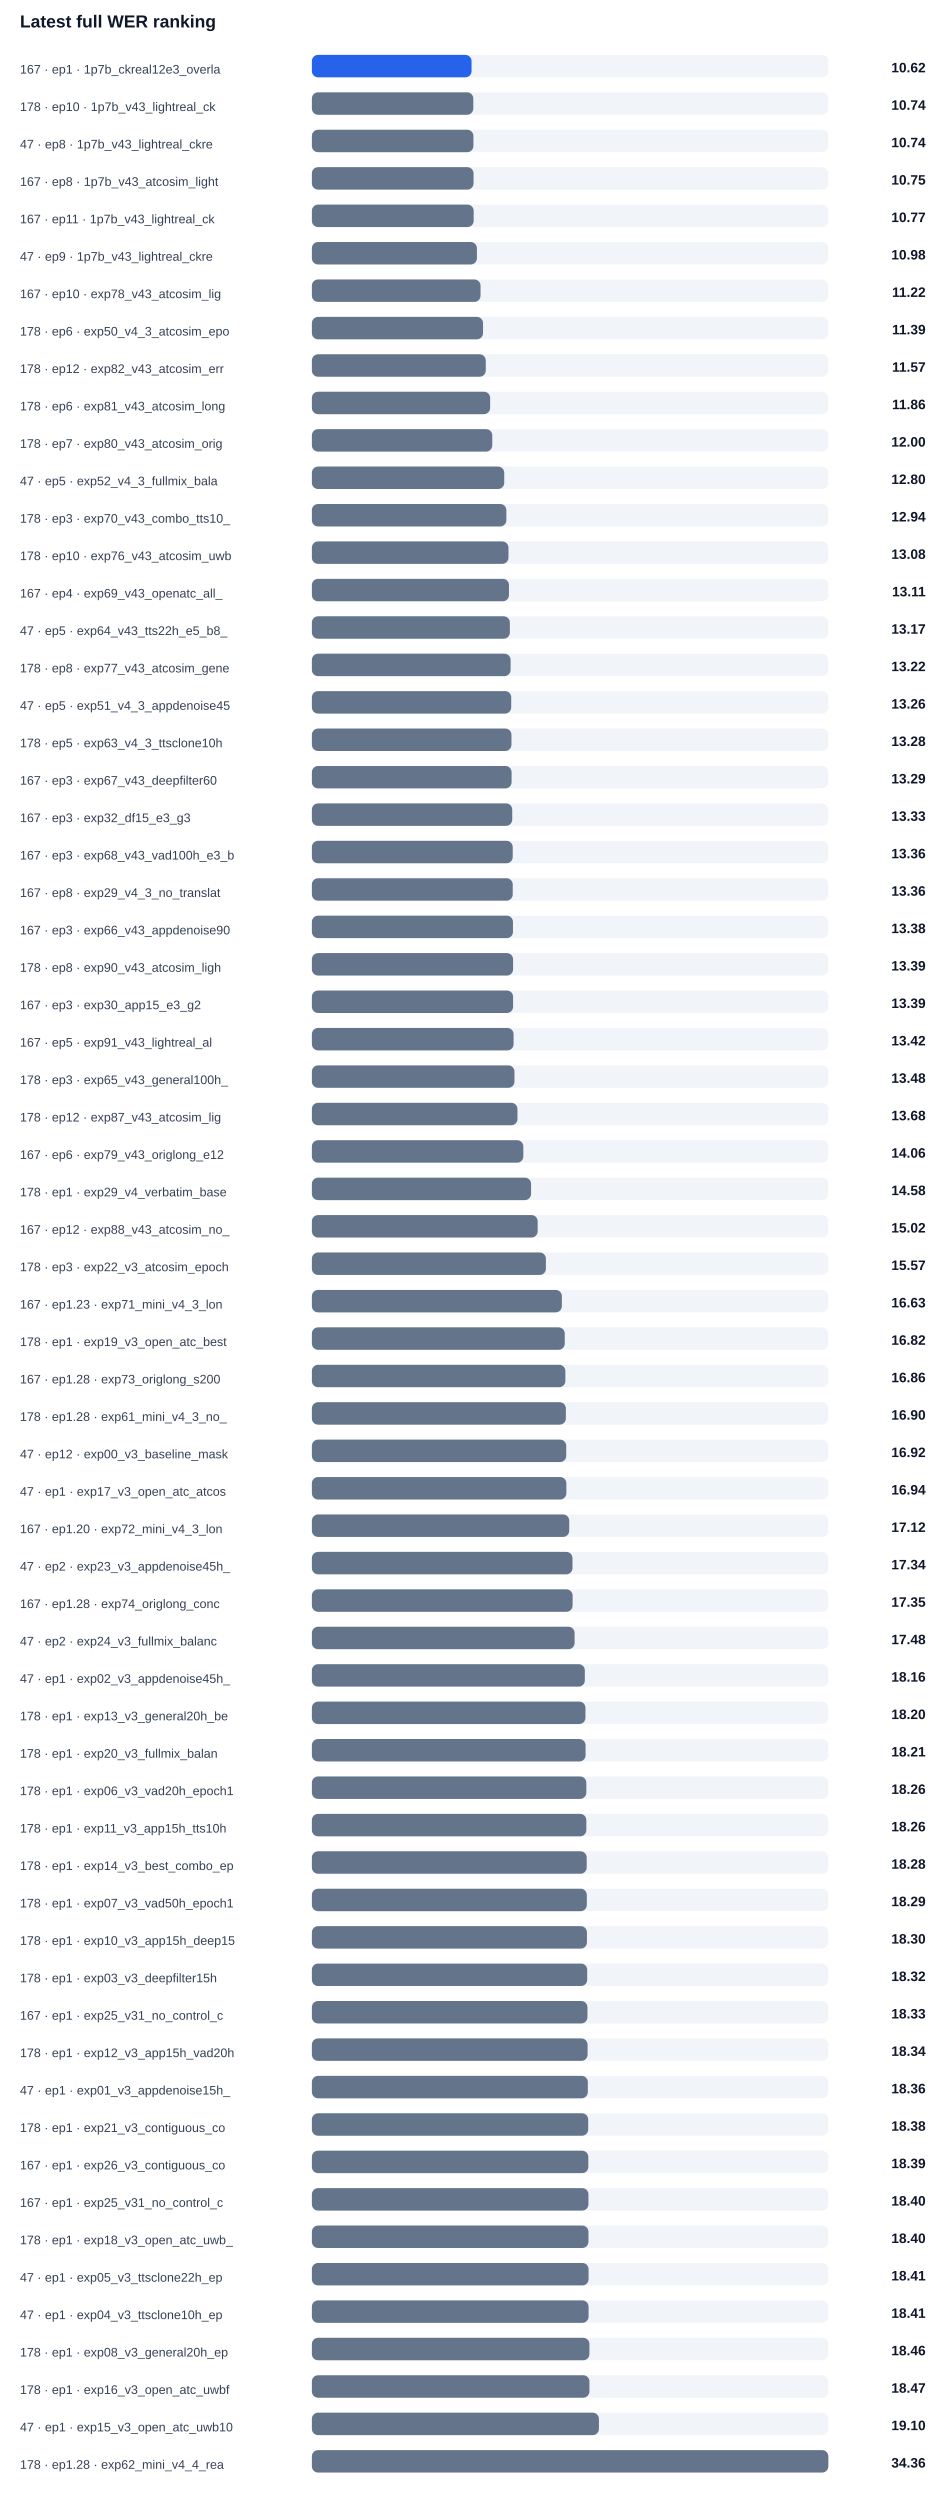
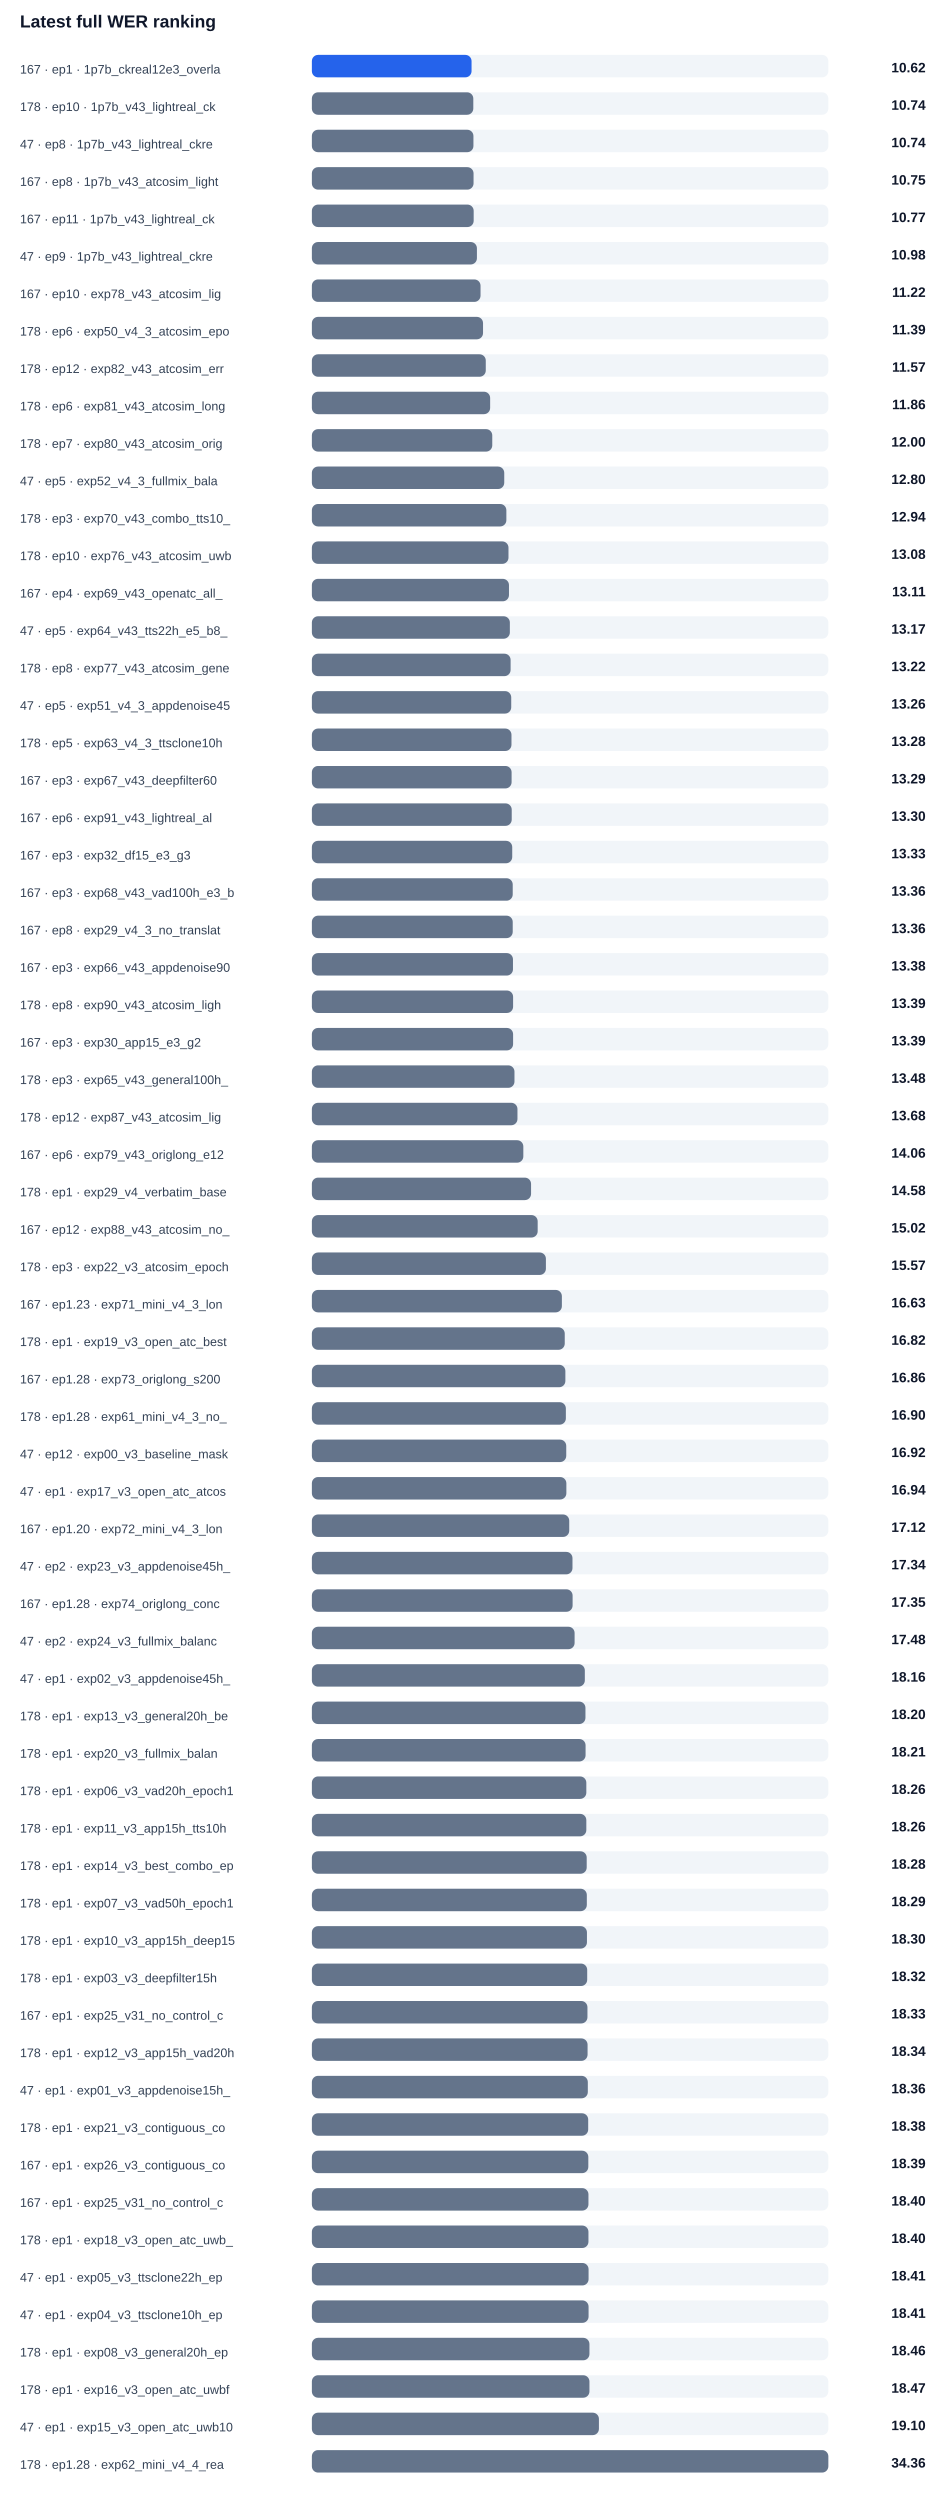
<svg xmlns="http://www.w3.org/2000/svg" width="100%" viewBox="0 0 760 2004" style="max-width:760px;background:#ffffff;border:1px solid #e5e7eb;border-radius:10px;">
  <text x="16.0" y="22.0" font-size="14" fill="#0f172a" text-anchor="start" font-family="Arial, sans-serif" font-weight="700">Latest full WER ranking</text>
  <text x="16.0" y="59.0" font-size="10" fill="#334155" text-anchor="start" font-family="Arial, sans-serif" font-weight="400">167 · ep1 · 1p7b_ckreal12e3_overla</text>
  <rect x="250" y="44" width="414" height="18" rx="5" fill="#f1f5f9" />
  <rect x="250" y="44" width="128.0" height="18" rx="5" fill="#2563eb" />
  <text x="742.0" y="58.0" font-size="11" fill="#0f172a" text-anchor="end" font-family="Arial, sans-serif" font-weight="700">10.62</text>
  <text x="16.0" y="89.0" font-size="10" fill="#334155" text-anchor="start" font-family="Arial, sans-serif" font-weight="400">178 · ep10 · 1p7b_v43_lightreal_ck</text>
  <rect x="250" y="74" width="414" height="18" rx="5" fill="#f1f5f9" />
  <rect x="250" y="74" width="129.4" height="18" rx="5" fill="#64748b" />
  <text x="742.0" y="88.0" font-size="11" fill="#0f172a" text-anchor="end" font-family="Arial, sans-serif" font-weight="700">10.74</text>
  <text x="16.0" y="119.0" font-size="10" fill="#334155" text-anchor="start" font-family="Arial, sans-serif" font-weight="400">47 · ep8 · 1p7b_v43_lightreal_ckre</text>
  <rect x="250" y="104" width="414" height="18" rx="5" fill="#f1f5f9" />
  <rect x="250" y="104" width="129.5" height="18" rx="5" fill="#64748b" />
  <text x="742.0" y="118.0" font-size="11" fill="#0f172a" text-anchor="end" font-family="Arial, sans-serif" font-weight="700">10.74</text>
  <text x="16.0" y="149.0" font-size="10" fill="#334155" text-anchor="start" font-family="Arial, sans-serif" font-weight="400">167 · ep8 · 1p7b_v43_atcosim_light</text>
  <rect x="250" y="134" width="414" height="18" rx="5" fill="#f1f5f9" />
  <rect x="250" y="134" width="129.6" height="18" rx="5" fill="#64748b" />
  <text x="742.0" y="148.0" font-size="11" fill="#0f172a" text-anchor="end" font-family="Arial, sans-serif" font-weight="700">10.75</text>
  <text x="16.0" y="179.0" font-size="10" fill="#334155" text-anchor="start" font-family="Arial, sans-serif" font-weight="400">167 · ep11 · 1p7b_v43_lightreal_ck</text>
  <rect x="250" y="164" width="414" height="18" rx="5" fill="#f1f5f9" />
  <rect x="250" y="164" width="129.7" height="18" rx="5" fill="#64748b" />
  <text x="742.0" y="178.0" font-size="11" fill="#0f172a" text-anchor="end" font-family="Arial, sans-serif" font-weight="700">10.77</text>
  <text x="16.0" y="209.0" font-size="10" fill="#334155" text-anchor="start" font-family="Arial, sans-serif" font-weight="400">47 · ep9 · 1p7b_v43_lightreal_ckre</text>
  <rect x="250" y="194" width="414" height="18" rx="5" fill="#f1f5f9" />
  <rect x="250" y="194" width="132.3" height="18" rx="5" fill="#64748b" />
  <text x="742.0" y="208.0" font-size="11" fill="#0f172a" text-anchor="end" font-family="Arial, sans-serif" font-weight="700">10.98</text>
  <text x="16.0" y="239.0" font-size="10" fill="#334155" text-anchor="start" font-family="Arial, sans-serif" font-weight="400">167 · ep10 · exp78_v43_atcosim_lig</text>
  <rect x="250" y="224" width="414" height="18" rx="5" fill="#f1f5f9" />
  <rect x="250" y="224" width="135.2" height="18" rx="5" fill="#64748b" />
  <text x="742.0" y="238.0" font-size="11" fill="#0f172a" text-anchor="end" font-family="Arial, sans-serif" font-weight="700">11.22</text>
  <text x="16.0" y="269.0" font-size="10" fill="#334155" text-anchor="start" font-family="Arial, sans-serif" font-weight="400">178 · ep6 · exp50_v4_3_atcosim_epo</text>
  <rect x="250" y="254" width="414" height="18" rx="5" fill="#f1f5f9" />
  <rect x="250" y="254" width="137.2" height="18" rx="5" fill="#64748b" />
  <text x="742.0" y="268.0" font-size="11" fill="#0f172a" text-anchor="end" font-family="Arial, sans-serif" font-weight="700">11.39</text>
  <text x="16.0" y="299.0" font-size="10" fill="#334155" text-anchor="start" font-family="Arial, sans-serif" font-weight="400">178 · ep12 · exp82_v43_atcosim_err</text>
  <rect x="250" y="284" width="414" height="18" rx="5" fill="#f1f5f9" />
  <rect x="250" y="284" width="139.4" height="18" rx="5" fill="#64748b" />
  <text x="742.0" y="298.0" font-size="11" fill="#0f172a" text-anchor="end" font-family="Arial, sans-serif" font-weight="700">11.57</text>
  <text x="16.0" y="329.0" font-size="10" fill="#334155" text-anchor="start" font-family="Arial, sans-serif" font-weight="400">178 · ep6 · exp81_v43_atcosim_long</text>
  <rect x="250" y="314" width="414" height="18" rx="5" fill="#f1f5f9" />
  <rect x="250" y="314" width="142.9" height="18" rx="5" fill="#64748b" />
  <text x="742.0" y="328.0" font-size="11" fill="#0f172a" text-anchor="end" font-family="Arial, sans-serif" font-weight="700">11.86</text>
  <text x="16.0" y="359.0" font-size="10" fill="#334155" text-anchor="start" font-family="Arial, sans-serif" font-weight="400">178 · ep7 · exp80_v43_atcosim_orig</text>
  <rect x="250" y="344" width="414" height="18" rx="5" fill="#f1f5f9" />
  <rect x="250" y="344" width="144.6" height="18" rx="5" fill="#64748b" />
  <text x="742.0" y="358.0" font-size="11" fill="#0f172a" text-anchor="end" font-family="Arial, sans-serif" font-weight="700">12.00</text>
  <text x="16.0" y="389.0" font-size="10" fill="#334155" text-anchor="start" font-family="Arial, sans-serif" font-weight="400">47 · ep5 · exp52_v4_3_fullmix_bala</text>
  <rect x="250" y="374" width="414" height="18" rx="5" fill="#f1f5f9" />
  <rect x="250" y="374" width="154.2" height="18" rx="5" fill="#64748b" />
  <text x="742.0" y="388.0" font-size="11" fill="#0f172a" text-anchor="end" font-family="Arial, sans-serif" font-weight="700">12.80</text>
  <text x="16.0" y="419.0" font-size="10" fill="#334155" text-anchor="start" font-family="Arial, sans-serif" font-weight="400">178 · ep3 · exp70_v43_combo_tts10_</text>
  <rect x="250" y="404" width="414" height="18" rx="5" fill="#f1f5f9" />
  <rect x="250" y="404" width="155.9" height="18" rx="5" fill="#64748b" />
  <text x="742.0" y="418.0" font-size="11" fill="#0f172a" text-anchor="end" font-family="Arial, sans-serif" font-weight="700">12.94</text>
  <text x="16.0" y="449.0" font-size="10" fill="#334155" text-anchor="start" font-family="Arial, sans-serif" font-weight="400">178 · ep10 · exp76_v43_atcosim_uwb</text>
  <rect x="250" y="434" width="414" height="18" rx="5" fill="#f1f5f9" />
  <rect x="250" y="434" width="157.6" height="18" rx="5" fill="#64748b" />
  <text x="742.0" y="448.0" font-size="11" fill="#0f172a" text-anchor="end" font-family="Arial, sans-serif" font-weight="700">13.08</text>
  <text x="16.0" y="479.0" font-size="10" fill="#334155" text-anchor="start" font-family="Arial, sans-serif" font-weight="400">167 · ep4 · exp69_v43_openatc_all_</text>
  <rect x="250" y="464" width="414" height="18" rx="5" fill="#f1f5f9" />
  <rect x="250" y="464" width="158.0" height="18" rx="5" fill="#64748b" />
  <text x="742.0" y="478.0" font-size="11" fill="#0f172a" text-anchor="end" font-family="Arial, sans-serif" font-weight="700">13.11</text>
  <text x="16.0" y="509.0" font-size="10" fill="#334155" text-anchor="start" font-family="Arial, sans-serif" font-weight="400">47 · ep5 · exp64_v43_tts22h_e5_b8_</text>
  <rect x="250" y="494" width="414" height="18" rx="5" fill="#f1f5f9" />
  <rect x="250" y="494" width="158.7" height="18" rx="5" fill="#64748b" />
  <text x="742.0" y="508.0" font-size="11" fill="#0f172a" text-anchor="end" font-family="Arial, sans-serif" font-weight="700">13.17</text>
  <text x="16.0" y="539.0" font-size="10" fill="#334155" text-anchor="start" font-family="Arial, sans-serif" font-weight="400">178 · ep8 · exp77_v43_atcosim_gene</text>
  <rect x="250" y="524" width="414" height="18" rx="5" fill="#f1f5f9" />
  <rect x="250" y="524" width="159.3" height="18" rx="5" fill="#64748b" />
  <text x="742.0" y="538.0" font-size="11" fill="#0f172a" text-anchor="end" font-family="Arial, sans-serif" font-weight="700">13.22</text>
  <text x="16.0" y="569.0" font-size="10" fill="#334155" text-anchor="start" font-family="Arial, sans-serif" font-weight="400">47 · ep5 · exp51_v4_3_appdenoise45</text>
  <rect x="250" y="554" width="414" height="18" rx="5" fill="#f1f5f9" />
  <rect x="250" y="554" width="159.8" height="18" rx="5" fill="#64748b" />
  <text x="742.0" y="568.0" font-size="11" fill="#0f172a" text-anchor="end" font-family="Arial, sans-serif" font-weight="700">13.26</text>
  <text x="16.0" y="599.0" font-size="10" fill="#334155" text-anchor="start" font-family="Arial, sans-serif" font-weight="400">178 · ep5 · exp63_v4_3_ttsclone10h</text>
  <rect x="250" y="584" width="414" height="18" rx="5" fill="#f1f5f9" />
  <rect x="250" y="584" width="160.0" height="18" rx="5" fill="#64748b" />
  <text x="742.0" y="598.0" font-size="11" fill="#0f172a" text-anchor="end" font-family="Arial, sans-serif" font-weight="700">13.28</text>
  <text x="16.0" y="629.0" font-size="10" fill="#334155" text-anchor="start" font-family="Arial, sans-serif" font-weight="400">167 · ep3 · exp67_v43_deepfilter60</text>
  <rect x="250" y="614" width="414" height="18" rx="5" fill="#f1f5f9" />
  <rect x="250" y="614" width="160.1" height="18" rx="5" fill="#64748b" />
  <text x="742.0" y="628.0" font-size="11" fill="#0f172a" text-anchor="end" font-family="Arial, sans-serif" font-weight="700">13.29</text>
-   <text x="16.0" y="659.0" font-size="10" fill="#334155" text-anchor="start" font-family="Arial, sans-serif" font-weight="400">167 · ep3 · exp32_df15_e3_g3</text>
+   <text x="16.0" y="659.0" font-size="10" fill="#334155" text-anchor="start" font-family="Arial, sans-serif" font-weight="400">167 · ep6 · exp91_v43_lightreal_al</text>
  <rect x="250" y="644" width="414" height="18" rx="5" fill="#f1f5f9" />
-   <rect x="250" y="644" width="160.6" height="18" rx="5" fill="#64748b" />
-   <text x="742.0" y="658.0" font-size="11" fill="#0f172a" text-anchor="end" font-family="Arial, sans-serif" font-weight="700">13.33</text>
-   <text x="16.0" y="689.0" font-size="10" fill="#334155" text-anchor="start" font-family="Arial, sans-serif" font-weight="400">167 · ep3 · exp68_v43_vad100h_e3_b</text>
+   <rect x="250" y="644" width="160.2" height="18" rx="5" fill="#64748b" />
+   <text x="742.0" y="658.0" font-size="11" fill="#0f172a" text-anchor="end" font-family="Arial, sans-serif" font-weight="700">13.30</text>
+   <text x="16.0" y="689.0" font-size="10" fill="#334155" text-anchor="start" font-family="Arial, sans-serif" font-weight="400">167 · ep3 · exp32_df15_e3_g3</text>
  <rect x="250" y="674" width="414" height="18" rx="5" fill="#f1f5f9" />
-   <rect x="250" y="674" width="161.0" height="18" rx="5" fill="#64748b" />
-   <text x="742.0" y="688.0" font-size="11" fill="#0f172a" text-anchor="end" font-family="Arial, sans-serif" font-weight="700">13.36</text>
-   <text x="16.0" y="719.0" font-size="10" fill="#334155" text-anchor="start" font-family="Arial, sans-serif" font-weight="400">167 · ep8 · exp29_v4_3_no_translat</text>
+   <rect x="250" y="674" width="160.6" height="18" rx="5" fill="#64748b" />
+   <text x="742.0" y="688.0" font-size="11" fill="#0f172a" text-anchor="end" font-family="Arial, sans-serif" font-weight="700">13.33</text>
+   <text x="16.0" y="719.0" font-size="10" fill="#334155" text-anchor="start" font-family="Arial, sans-serif" font-weight="400">167 · ep3 · exp68_v43_vad100h_e3_b</text>
  <rect x="250" y="704" width="414" height="18" rx="5" fill="#f1f5f9" />
  <rect x="250" y="704" width="161.0" height="18" rx="5" fill="#64748b" />
  <text x="742.0" y="718.0" font-size="11" fill="#0f172a" text-anchor="end" font-family="Arial, sans-serif" font-weight="700">13.36</text>
-   <text x="16.0" y="749.0" font-size="10" fill="#334155" text-anchor="start" font-family="Arial, sans-serif" font-weight="400">167 · ep3 · exp66_v43_appdenoise90</text>
+   <text x="16.0" y="749.0" font-size="10" fill="#334155" text-anchor="start" font-family="Arial, sans-serif" font-weight="400">167 · ep8 · exp29_v4_3_no_translat</text>
  <rect x="250" y="734" width="414" height="18" rx="5" fill="#f1f5f9" />
-   <rect x="250" y="734" width="161.2" height="18" rx="5" fill="#64748b" />
-   <text x="742.0" y="748.0" font-size="11" fill="#0f172a" text-anchor="end" font-family="Arial, sans-serif" font-weight="700">13.38</text>
-   <text x="16.0" y="779.0" font-size="10" fill="#334155" text-anchor="start" font-family="Arial, sans-serif" font-weight="400">178 · ep8 · exp90_v43_atcosim_ligh</text>
+   <rect x="250" y="734" width="161.0" height="18" rx="5" fill="#64748b" />
+   <text x="742.0" y="748.0" font-size="11" fill="#0f172a" text-anchor="end" font-family="Arial, sans-serif" font-weight="700">13.36</text>
+   <text x="16.0" y="779.0" font-size="10" fill="#334155" text-anchor="start" font-family="Arial, sans-serif" font-weight="400">167 · ep3 · exp66_v43_appdenoise90</text>
  <rect x="250" y="764" width="414" height="18" rx="5" fill="#f1f5f9" />
-   <rect x="250" y="764" width="161.3" height="18" rx="5" fill="#64748b" />
-   <text x="742.0" y="778.0" font-size="11" fill="#0f172a" text-anchor="end" font-family="Arial, sans-serif" font-weight="700">13.39</text>
-   <text x="16.0" y="809.0" font-size="10" fill="#334155" text-anchor="start" font-family="Arial, sans-serif" font-weight="400">167 · ep3 · exp30_app15_e3_g2</text>
+   <rect x="250" y="764" width="161.2" height="18" rx="5" fill="#64748b" />
+   <text x="742.0" y="778.0" font-size="11" fill="#0f172a" text-anchor="end" font-family="Arial, sans-serif" font-weight="700">13.38</text>
+   <text x="16.0" y="809.0" font-size="10" fill="#334155" text-anchor="start" font-family="Arial, sans-serif" font-weight="400">178 · ep8 · exp90_v43_atcosim_ligh</text>
  <rect x="250" y="794" width="414" height="18" rx="5" fill="#f1f5f9" />
  <rect x="250" y="794" width="161.3" height="18" rx="5" fill="#64748b" />
  <text x="742.0" y="808.0" font-size="11" fill="#0f172a" text-anchor="end" font-family="Arial, sans-serif" font-weight="700">13.39</text>
-   <text x="16.0" y="839.0" font-size="10" fill="#334155" text-anchor="start" font-family="Arial, sans-serif" font-weight="400">167 · ep5 · exp91_v43_lightreal_al</text>
+   <text x="16.0" y="839.0" font-size="10" fill="#334155" text-anchor="start" font-family="Arial, sans-serif" font-weight="400">167 · ep3 · exp30_app15_e3_g2</text>
  <rect x="250" y="824" width="414" height="18" rx="5" fill="#f1f5f9" />
-   <rect x="250" y="824" width="161.7" height="18" rx="5" fill="#64748b" />
-   <text x="742.0" y="838.0" font-size="11" fill="#0f172a" text-anchor="end" font-family="Arial, sans-serif" font-weight="700">13.42</text>
+   <rect x="250" y="824" width="161.3" height="18" rx="5" fill="#64748b" />
+   <text x="742.0" y="838.0" font-size="11" fill="#0f172a" text-anchor="end" font-family="Arial, sans-serif" font-weight="700">13.39</text>
  <text x="16.0" y="869.0" font-size="10" fill="#334155" text-anchor="start" font-family="Arial, sans-serif" font-weight="400">178 · ep3 · exp65_v43_general100h_</text>
  <rect x="250" y="854" width="414" height="18" rx="5" fill="#f1f5f9" />
  <rect x="250" y="854" width="162.4" height="18" rx="5" fill="#64748b" />
  <text x="742.0" y="868.0" font-size="11" fill="#0f172a" text-anchor="end" font-family="Arial, sans-serif" font-weight="700">13.48</text>
  <text x="16.0" y="899.0" font-size="10" fill="#334155" text-anchor="start" font-family="Arial, sans-serif" font-weight="400">178 · ep12 · exp87_v43_atcosim_lig</text>
  <rect x="250" y="884" width="414" height="18" rx="5" fill="#f1f5f9" />
  <rect x="250" y="884" width="164.8" height="18" rx="5" fill="#64748b" />
  <text x="742.0" y="898.0" font-size="11" fill="#0f172a" text-anchor="end" font-family="Arial, sans-serif" font-weight="700">13.68</text>
  <text x="16.0" y="929.0" font-size="10" fill="#334155" text-anchor="start" font-family="Arial, sans-serif" font-weight="400">167 · ep6 · exp79_v43_origlong_e12</text>
  <rect x="250" y="914" width="414" height="18" rx="5" fill="#f1f5f9" />
  <rect x="250" y="914" width="169.5" height="18" rx="5" fill="#64748b" />
  <text x="742.0" y="928.0" font-size="11" fill="#0f172a" text-anchor="end" font-family="Arial, sans-serif" font-weight="700">14.06</text>
  <text x="16.0" y="959.0" font-size="10" fill="#334155" text-anchor="start" font-family="Arial, sans-serif" font-weight="400">178 · ep1 · exp29_v4_verbatim_base</text>
  <rect x="250" y="944" width="414" height="18" rx="5" fill="#f1f5f9" />
  <rect x="250" y="944" width="175.7" height="18" rx="5" fill="#64748b" />
  <text x="742.0" y="958.0" font-size="11" fill="#0f172a" text-anchor="end" font-family="Arial, sans-serif" font-weight="700">14.58</text>
  <text x="16.0" y="989.0" font-size="10" fill="#334155" text-anchor="start" font-family="Arial, sans-serif" font-weight="400">167 · ep12 · exp88_v43_atcosim_no_</text>
  <rect x="250" y="974" width="414" height="18" rx="5" fill="#f1f5f9" />
  <rect x="250" y="974" width="181.0" height="18" rx="5" fill="#64748b" />
  <text x="742.0" y="988.0" font-size="11" fill="#0f172a" text-anchor="end" font-family="Arial, sans-serif" font-weight="700">15.02</text>
  <text x="16.0" y="1019.0" font-size="10" fill="#334155" text-anchor="start" font-family="Arial, sans-serif" font-weight="400">178 · ep3 · exp22_v3_atcosim_epoch</text>
  <rect x="250" y="1004" width="414" height="18" rx="5" fill="#f1f5f9" />
  <rect x="250" y="1004" width="187.6" height="18" rx="5" fill="#64748b" />
  <text x="742.0" y="1018.0" font-size="11" fill="#0f172a" text-anchor="end" font-family="Arial, sans-serif" font-weight="700">15.57</text>
  <text x="16.0" y="1049.0" font-size="10" fill="#334155" text-anchor="start" font-family="Arial, sans-serif" font-weight="400">167 · ep1.23 · exp71_mini_v4_3_lon</text>
  <rect x="250" y="1034" width="414" height="18" rx="5" fill="#f1f5f9" />
  <rect x="250" y="1034" width="200.4" height="18" rx="5" fill="#64748b" />
  <text x="742.0" y="1048.0" font-size="11" fill="#0f172a" text-anchor="end" font-family="Arial, sans-serif" font-weight="700">16.63</text>
  <text x="16.0" y="1079.0" font-size="10" fill="#334155" text-anchor="start" font-family="Arial, sans-serif" font-weight="400">178 · ep1 · exp19_v3_open_atc_best</text>
  <rect x="250" y="1064" width="414" height="18" rx="5" fill="#f1f5f9" />
  <rect x="250" y="1064" width="202.7" height="18" rx="5" fill="#64748b" />
  <text x="742.0" y="1078.0" font-size="11" fill="#0f172a" text-anchor="end" font-family="Arial, sans-serif" font-weight="700">16.82</text>
  <text x="16.0" y="1109.0" font-size="10" fill="#334155" text-anchor="start" font-family="Arial, sans-serif" font-weight="400">167 · ep1.28 · exp73_origlong_s200</text>
  <rect x="250" y="1094" width="414" height="18" rx="5" fill="#f1f5f9" />
  <rect x="250" y="1094" width="203.2" height="18" rx="5" fill="#64748b" />
  <text x="742.0" y="1108.0" font-size="11" fill="#0f172a" text-anchor="end" font-family="Arial, sans-serif" font-weight="700">16.86</text>
  <text x="16.0" y="1139.0" font-size="10" fill="#334155" text-anchor="start" font-family="Arial, sans-serif" font-weight="400">178 · ep1.28 · exp61_mini_v4_3_no_</text>
  <rect x="250" y="1124" width="414" height="18" rx="5" fill="#f1f5f9" />
  <rect x="250" y="1124" width="203.6" height="18" rx="5" fill="#64748b" />
  <text x="742.0" y="1138.0" font-size="11" fill="#0f172a" text-anchor="end" font-family="Arial, sans-serif" font-weight="700">16.90</text>
  <text x="16.0" y="1169.0" font-size="10" fill="#334155" text-anchor="start" font-family="Arial, sans-serif" font-weight="400">47 · ep12 · exp00_v3_baseline_mask</text>
  <rect x="250" y="1154" width="414" height="18" rx="5" fill="#f1f5f9" />
  <rect x="250" y="1154" width="203.9" height="18" rx="5" fill="#64748b" />
  <text x="742.0" y="1168.0" font-size="11" fill="#0f172a" text-anchor="end" font-family="Arial, sans-serif" font-weight="700">16.92</text>
  <text x="16.0" y="1199.0" font-size="10" fill="#334155" text-anchor="start" font-family="Arial, sans-serif" font-weight="400">47 · ep1 · exp17_v3_open_atc_atcos</text>
  <rect x="250" y="1184" width="414" height="18" rx="5" fill="#f1f5f9" />
  <rect x="250" y="1184" width="204.0" height="18" rx="5" fill="#64748b" />
  <text x="742.0" y="1198.0" font-size="11" fill="#0f172a" text-anchor="end" font-family="Arial, sans-serif" font-weight="700">16.94</text>
  <text x="16.0" y="1229.0" font-size="10" fill="#334155" text-anchor="start" font-family="Arial, sans-serif" font-weight="400">167 · ep1.20 · exp72_mini_v4_3_lon</text>
  <rect x="250" y="1214" width="414" height="18" rx="5" fill="#f1f5f9" />
  <rect x="250" y="1214" width="206.3" height="18" rx="5" fill="#64748b" />
  <text x="742.0" y="1228.0" font-size="11" fill="#0f172a" text-anchor="end" font-family="Arial, sans-serif" font-weight="700">17.12</text>
  <text x="16.0" y="1259.0" font-size="10" fill="#334155" text-anchor="start" font-family="Arial, sans-serif" font-weight="400">47 · ep2 · exp23_v3_appdenoise45h_</text>
  <rect x="250" y="1244" width="414" height="18" rx="5" fill="#f1f5f9" />
  <rect x="250" y="1244" width="208.9" height="18" rx="5" fill="#64748b" />
  <text x="742.0" y="1258.0" font-size="11" fill="#0f172a" text-anchor="end" font-family="Arial, sans-serif" font-weight="700">17.34</text>
  <text x="16.0" y="1289.0" font-size="10" fill="#334155" text-anchor="start" font-family="Arial, sans-serif" font-weight="400">167 · ep1.28 · exp74_origlong_conc</text>
  <rect x="250" y="1274" width="414" height="18" rx="5" fill="#f1f5f9" />
  <rect x="250" y="1274" width="209.0" height="18" rx="5" fill="#64748b" />
  <text x="742.0" y="1288.0" font-size="11" fill="#0f172a" text-anchor="end" font-family="Arial, sans-serif" font-weight="700">17.35</text>
  <text x="16.0" y="1319.0" font-size="10" fill="#334155" text-anchor="start" font-family="Arial, sans-serif" font-weight="400">47 · ep2 · exp24_v3_fullmix_balanc</text>
  <rect x="250" y="1304" width="414" height="18" rx="5" fill="#f1f5f9" />
  <rect x="250" y="1304" width="210.6" height="18" rx="5" fill="#64748b" />
  <text x="742.0" y="1318.0" font-size="11" fill="#0f172a" text-anchor="end" font-family="Arial, sans-serif" font-weight="700">17.48</text>
  <text x="16.0" y="1349.0" font-size="10" fill="#334155" text-anchor="start" font-family="Arial, sans-serif" font-weight="400">47 · ep1 · exp02_v3_appdenoise45h_</text>
  <rect x="250" y="1334" width="414" height="18" rx="5" fill="#f1f5f9" />
  <rect x="250" y="1334" width="218.8" height="18" rx="5" fill="#64748b" />
  <text x="742.0" y="1348.0" font-size="11" fill="#0f172a" text-anchor="end" font-family="Arial, sans-serif" font-weight="700">18.16</text>
  <text x="16.0" y="1379.0" font-size="10" fill="#334155" text-anchor="start" font-family="Arial, sans-serif" font-weight="400">178 · ep1 · exp13_v3_general20h_be</text>
  <rect x="250" y="1364" width="414" height="18" rx="5" fill="#f1f5f9" />
  <rect x="250" y="1364" width="219.3" height="18" rx="5" fill="#64748b" />
  <text x="742.0" y="1378.0" font-size="11" fill="#0f172a" text-anchor="end" font-family="Arial, sans-serif" font-weight="700">18.20</text>
  <text x="16.0" y="1409.0" font-size="10" fill="#334155" text-anchor="start" font-family="Arial, sans-serif" font-weight="400">178 · ep1 · exp20_v3_fullmix_balan</text>
  <rect x="250" y="1394" width="414" height="18" rx="5" fill="#f1f5f9" />
  <rect x="250" y="1394" width="219.4" height="18" rx="5" fill="#64748b" />
  <text x="742.0" y="1408.0" font-size="11" fill="#0f172a" text-anchor="end" font-family="Arial, sans-serif" font-weight="700">18.21</text>
  <text x="16.0" y="1439.0" font-size="10" fill="#334155" text-anchor="start" font-family="Arial, sans-serif" font-weight="400">178 · ep1 · exp06_v3_vad20h_epoch1</text>
  <rect x="250" y="1424" width="414" height="18" rx="5" fill="#f1f5f9" />
  <rect x="250" y="1424" width="220.0" height="18" rx="5" fill="#64748b" />
  <text x="742.0" y="1438.0" font-size="11" fill="#0f172a" text-anchor="end" font-family="Arial, sans-serif" font-weight="700">18.26</text>
  <text x="16.0" y="1469.0" font-size="10" fill="#334155" text-anchor="start" font-family="Arial, sans-serif" font-weight="400">178 · ep1 · exp11_v3_app15h_tts10h</text>
  <rect x="250" y="1454" width="414" height="18" rx="5" fill="#f1f5f9" />
  <rect x="250" y="1454" width="220.0" height="18" rx="5" fill="#64748b" />
  <text x="742.0" y="1468.0" font-size="11" fill="#0f172a" text-anchor="end" font-family="Arial, sans-serif" font-weight="700">18.26</text>
  <text x="16.0" y="1499.0" font-size="10" fill="#334155" text-anchor="start" font-family="Arial, sans-serif" font-weight="400">178 · ep1 · exp14_v3_best_combo_ep</text>
  <rect x="250" y="1484" width="414" height="18" rx="5" fill="#f1f5f9" />
  <rect x="250" y="1484" width="220.3" height="18" rx="5" fill="#64748b" />
  <text x="742.0" y="1498.0" font-size="11" fill="#0f172a" text-anchor="end" font-family="Arial, sans-serif" font-weight="700">18.28</text>
  <text x="16.0" y="1529.0" font-size="10" fill="#334155" text-anchor="start" font-family="Arial, sans-serif" font-weight="400">178 · ep1 · exp07_v3_vad50h_epoch1</text>
  <rect x="250" y="1514" width="414" height="18" rx="5" fill="#f1f5f9" />
  <rect x="250" y="1514" width="220.4" height="18" rx="5" fill="#64748b" />
  <text x="742.0" y="1528.0" font-size="11" fill="#0f172a" text-anchor="end" font-family="Arial, sans-serif" font-weight="700">18.29</text>
  <text x="16.0" y="1559.0" font-size="10" fill="#334155" text-anchor="start" font-family="Arial, sans-serif" font-weight="400">178 · ep1 · exp10_v3_app15h_deep15</text>
  <rect x="250" y="1544" width="414" height="18" rx="5" fill="#f1f5f9" />
  <rect x="250" y="1544" width="220.5" height="18" rx="5" fill="#64748b" />
  <text x="742.0" y="1558.0" font-size="11" fill="#0f172a" text-anchor="end" font-family="Arial, sans-serif" font-weight="700">18.30</text>
  <text x="16.0" y="1589.0" font-size="10" fill="#334155" text-anchor="start" font-family="Arial, sans-serif" font-weight="400">178 · ep1 · exp03_v3_deepfilter15h</text>
  <rect x="250" y="1574" width="414" height="18" rx="5" fill="#f1f5f9" />
  <rect x="250" y="1574" width="220.7" height="18" rx="5" fill="#64748b" />
  <text x="742.0" y="1588.0" font-size="11" fill="#0f172a" text-anchor="end" font-family="Arial, sans-serif" font-weight="700">18.32</text>
  <text x="16.0" y="1619.0" font-size="10" fill="#334155" text-anchor="start" font-family="Arial, sans-serif" font-weight="400">167 · ep1 · exp25_v31_no_control_c</text>
  <rect x="250" y="1604" width="414" height="18" rx="5" fill="#f1f5f9" />
  <rect x="250" y="1604" width="220.9" height="18" rx="5" fill="#64748b" />
  <text x="742.0" y="1618.0" font-size="11" fill="#0f172a" text-anchor="end" font-family="Arial, sans-serif" font-weight="700">18.33</text>
  <text x="16.0" y="1649.0" font-size="10" fill="#334155" text-anchor="start" font-family="Arial, sans-serif" font-weight="400">178 · ep1 · exp12_v3_app15h_vad20h</text>
  <rect x="250" y="1634" width="414" height="18" rx="5" fill="#f1f5f9" />
  <rect x="250" y="1634" width="221.0" height="18" rx="5" fill="#64748b" />
  <text x="742.0" y="1648.0" font-size="11" fill="#0f172a" text-anchor="end" font-family="Arial, sans-serif" font-weight="700">18.34</text>
  <text x="16.0" y="1679.0" font-size="10" fill="#334155" text-anchor="start" font-family="Arial, sans-serif" font-weight="400">47 · ep1 · exp01_v3_appdenoise15h_</text>
  <rect x="250" y="1664" width="414" height="18" rx="5" fill="#f1f5f9" />
  <rect x="250" y="1664" width="221.2" height="18" rx="5" fill="#64748b" />
  <text x="742.0" y="1678.0" font-size="11" fill="#0f172a" text-anchor="end" font-family="Arial, sans-serif" font-weight="700">18.36</text>
  <text x="16.0" y="1709.0" font-size="10" fill="#334155" text-anchor="start" font-family="Arial, sans-serif" font-weight="400">178 · ep1 · exp21_v3_contiguous_co</text>
  <rect x="250" y="1694" width="414" height="18" rx="5" fill="#f1f5f9" />
  <rect x="250" y="1694" width="221.5" height="18" rx="5" fill="#64748b" />
  <text x="742.0" y="1708.0" font-size="11" fill="#0f172a" text-anchor="end" font-family="Arial, sans-serif" font-weight="700">18.38</text>
  <text x="16.0" y="1739.0" font-size="10" fill="#334155" text-anchor="start" font-family="Arial, sans-serif" font-weight="400">167 · ep1 · exp26_v3_contiguous_co</text>
  <rect x="250" y="1724" width="414" height="18" rx="5" fill="#f1f5f9" />
  <rect x="250" y="1724" width="221.6" height="18" rx="5" fill="#64748b" />
  <text x="742.0" y="1738.0" font-size="11" fill="#0f172a" text-anchor="end" font-family="Arial, sans-serif" font-weight="700">18.39</text>
  <text x="16.0" y="1769.0" font-size="10" fill="#334155" text-anchor="start" font-family="Arial, sans-serif" font-weight="400">167 · ep1 · exp25_v31_no_control_c</text>
  <rect x="250" y="1754" width="414" height="18" rx="5" fill="#f1f5f9" />
  <rect x="250" y="1754" width="221.7" height="18" rx="5" fill="#64748b" />
  <text x="742.0" y="1768.0" font-size="11" fill="#0f172a" text-anchor="end" font-family="Arial, sans-serif" font-weight="700">18.40</text>
  <text x="16.0" y="1799.0" font-size="10" fill="#334155" text-anchor="start" font-family="Arial, sans-serif" font-weight="400">178 · ep1 · exp18_v3_open_atc_uwb_</text>
  <rect x="250" y="1784" width="414" height="18" rx="5" fill="#f1f5f9" />
  <rect x="250" y="1784" width="221.7" height="18" rx="5" fill="#64748b" />
  <text x="742.0" y="1798.0" font-size="11" fill="#0f172a" text-anchor="end" font-family="Arial, sans-serif" font-weight="700">18.40</text>
  <text x="16.0" y="1829.0" font-size="10" fill="#334155" text-anchor="start" font-family="Arial, sans-serif" font-weight="400">47 · ep1 · exp05_v3_ttsclone22h_ep</text>
  <rect x="250" y="1814" width="414" height="18" rx="5" fill="#f1f5f9" />
  <rect x="250" y="1814" width="221.8" height="18" rx="5" fill="#64748b" />
  <text x="742.0" y="1828.0" font-size="11" fill="#0f172a" text-anchor="end" font-family="Arial, sans-serif" font-weight="700">18.41</text>
  <text x="16.0" y="1859.0" font-size="10" fill="#334155" text-anchor="start" font-family="Arial, sans-serif" font-weight="400">47 · ep1 · exp04_v3_ttsclone10h_ep</text>
  <rect x="250" y="1844" width="414" height="18" rx="5" fill="#f1f5f9" />
  <rect x="250" y="1844" width="221.8" height="18" rx="5" fill="#64748b" />
  <text x="742.0" y="1858.0" font-size="11" fill="#0f172a" text-anchor="end" font-family="Arial, sans-serif" font-weight="700">18.41</text>
  <text x="16.0" y="1889.0" font-size="10" fill="#334155" text-anchor="start" font-family="Arial, sans-serif" font-weight="400">178 · ep1 · exp08_v3_general20h_ep</text>
  <rect x="250" y="1874" width="414" height="18" rx="5" fill="#f1f5f9" />
  <rect x="250" y="1874" width="222.5" height="18" rx="5" fill="#64748b" />
  <text x="742.0" y="1888.0" font-size="11" fill="#0f172a" text-anchor="end" font-family="Arial, sans-serif" font-weight="700">18.46</text>
  <text x="16.0" y="1919.0" font-size="10" fill="#334155" text-anchor="start" font-family="Arial, sans-serif" font-weight="400">178 · ep1 · exp16_v3_open_atc_uwbf</text>
  <rect x="250" y="1904" width="414" height="18" rx="5" fill="#f1f5f9" />
  <rect x="250" y="1904" width="222.5" height="18" rx="5" fill="#64748b" />
  <text x="742.0" y="1918.0" font-size="11" fill="#0f172a" text-anchor="end" font-family="Arial, sans-serif" font-weight="700">18.47</text>
  <text x="16.0" y="1949.0" font-size="10" fill="#334155" text-anchor="start" font-family="Arial, sans-serif" font-weight="400">47 · ep1 · exp15_v3_open_atc_uwb10</text>
  <rect x="250" y="1934" width="414" height="18" rx="5" fill="#f1f5f9" />
  <rect x="250" y="1934" width="230.1" height="18" rx="5" fill="#64748b" />
  <text x="742.0" y="1948.0" font-size="11" fill="#0f172a" text-anchor="end" font-family="Arial, sans-serif" font-weight="700">19.10</text>
  <text x="16.0" y="1979.0" font-size="10" fill="#334155" text-anchor="start" font-family="Arial, sans-serif" font-weight="400">178 · ep1.28 · exp62_mini_v4_4_rea</text>
  <rect x="250" y="1964" width="414" height="18" rx="5" fill="#f1f5f9" />
  <rect x="250" y="1964" width="414.0" height="18" rx="5" fill="#64748b" />
  <text x="742.0" y="1978.0" font-size="11" fill="#0f172a" text-anchor="end" font-family="Arial, sans-serif" font-weight="700">34.36</text>
</svg>
